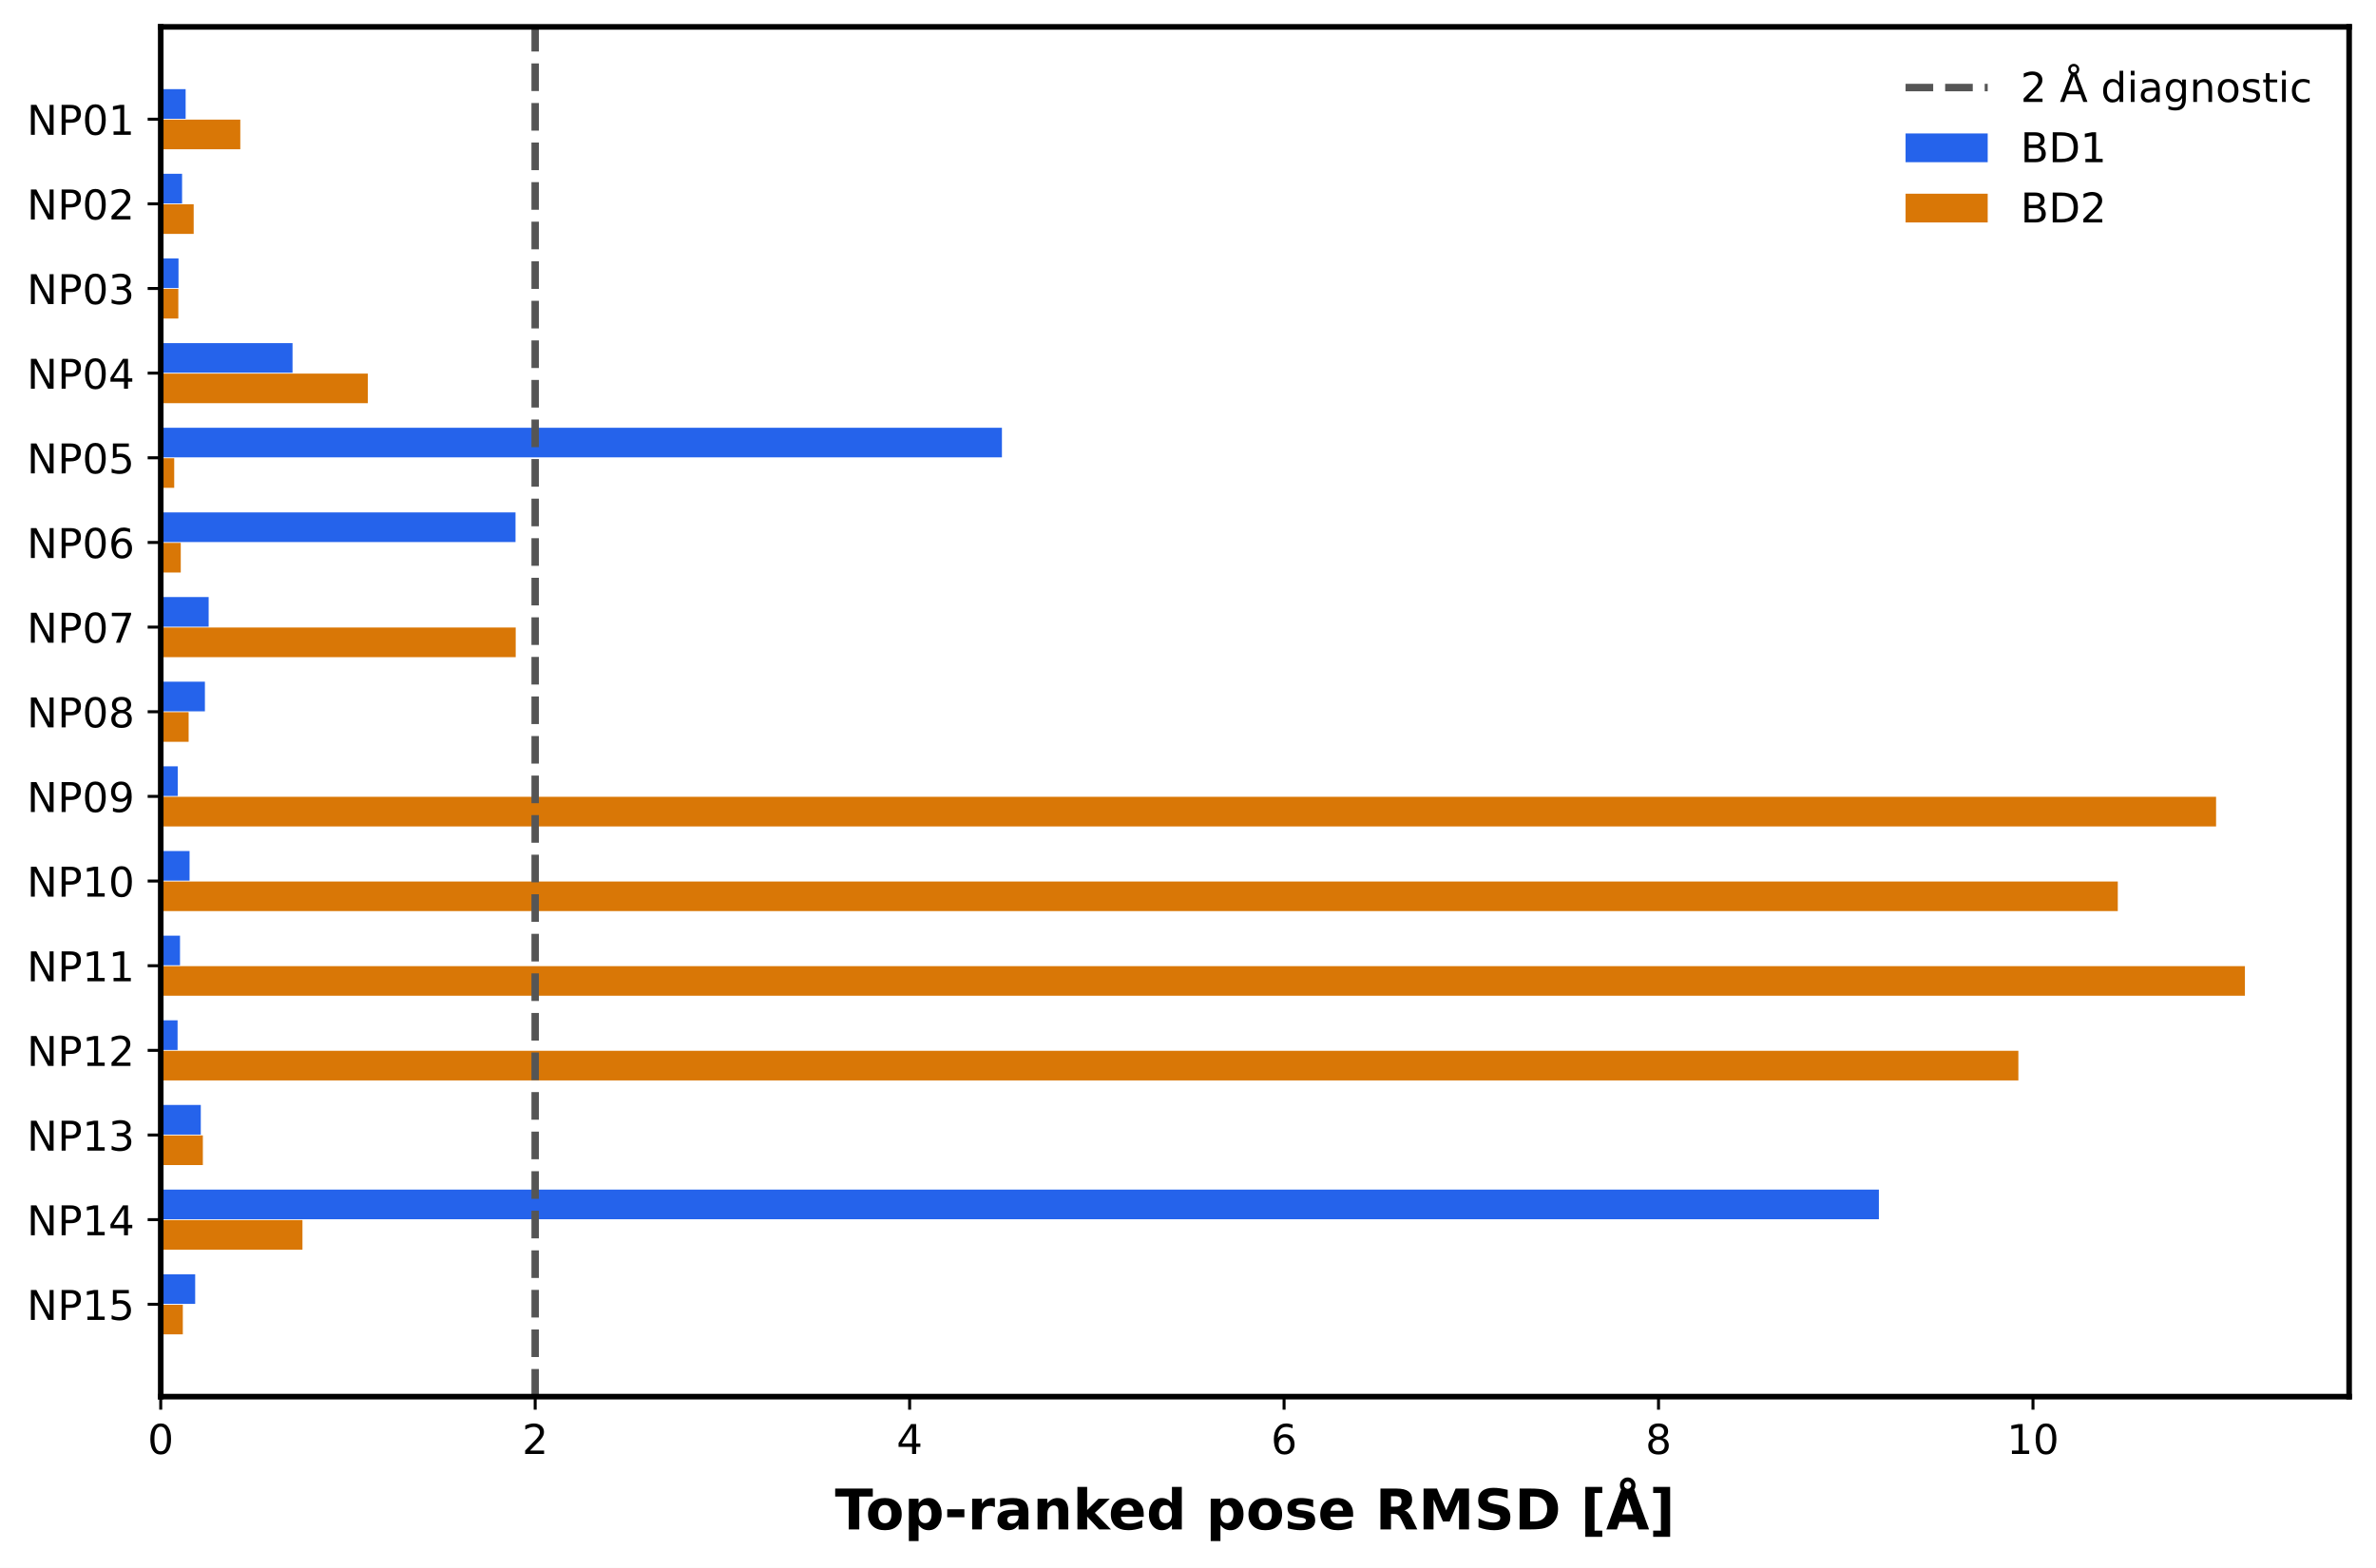
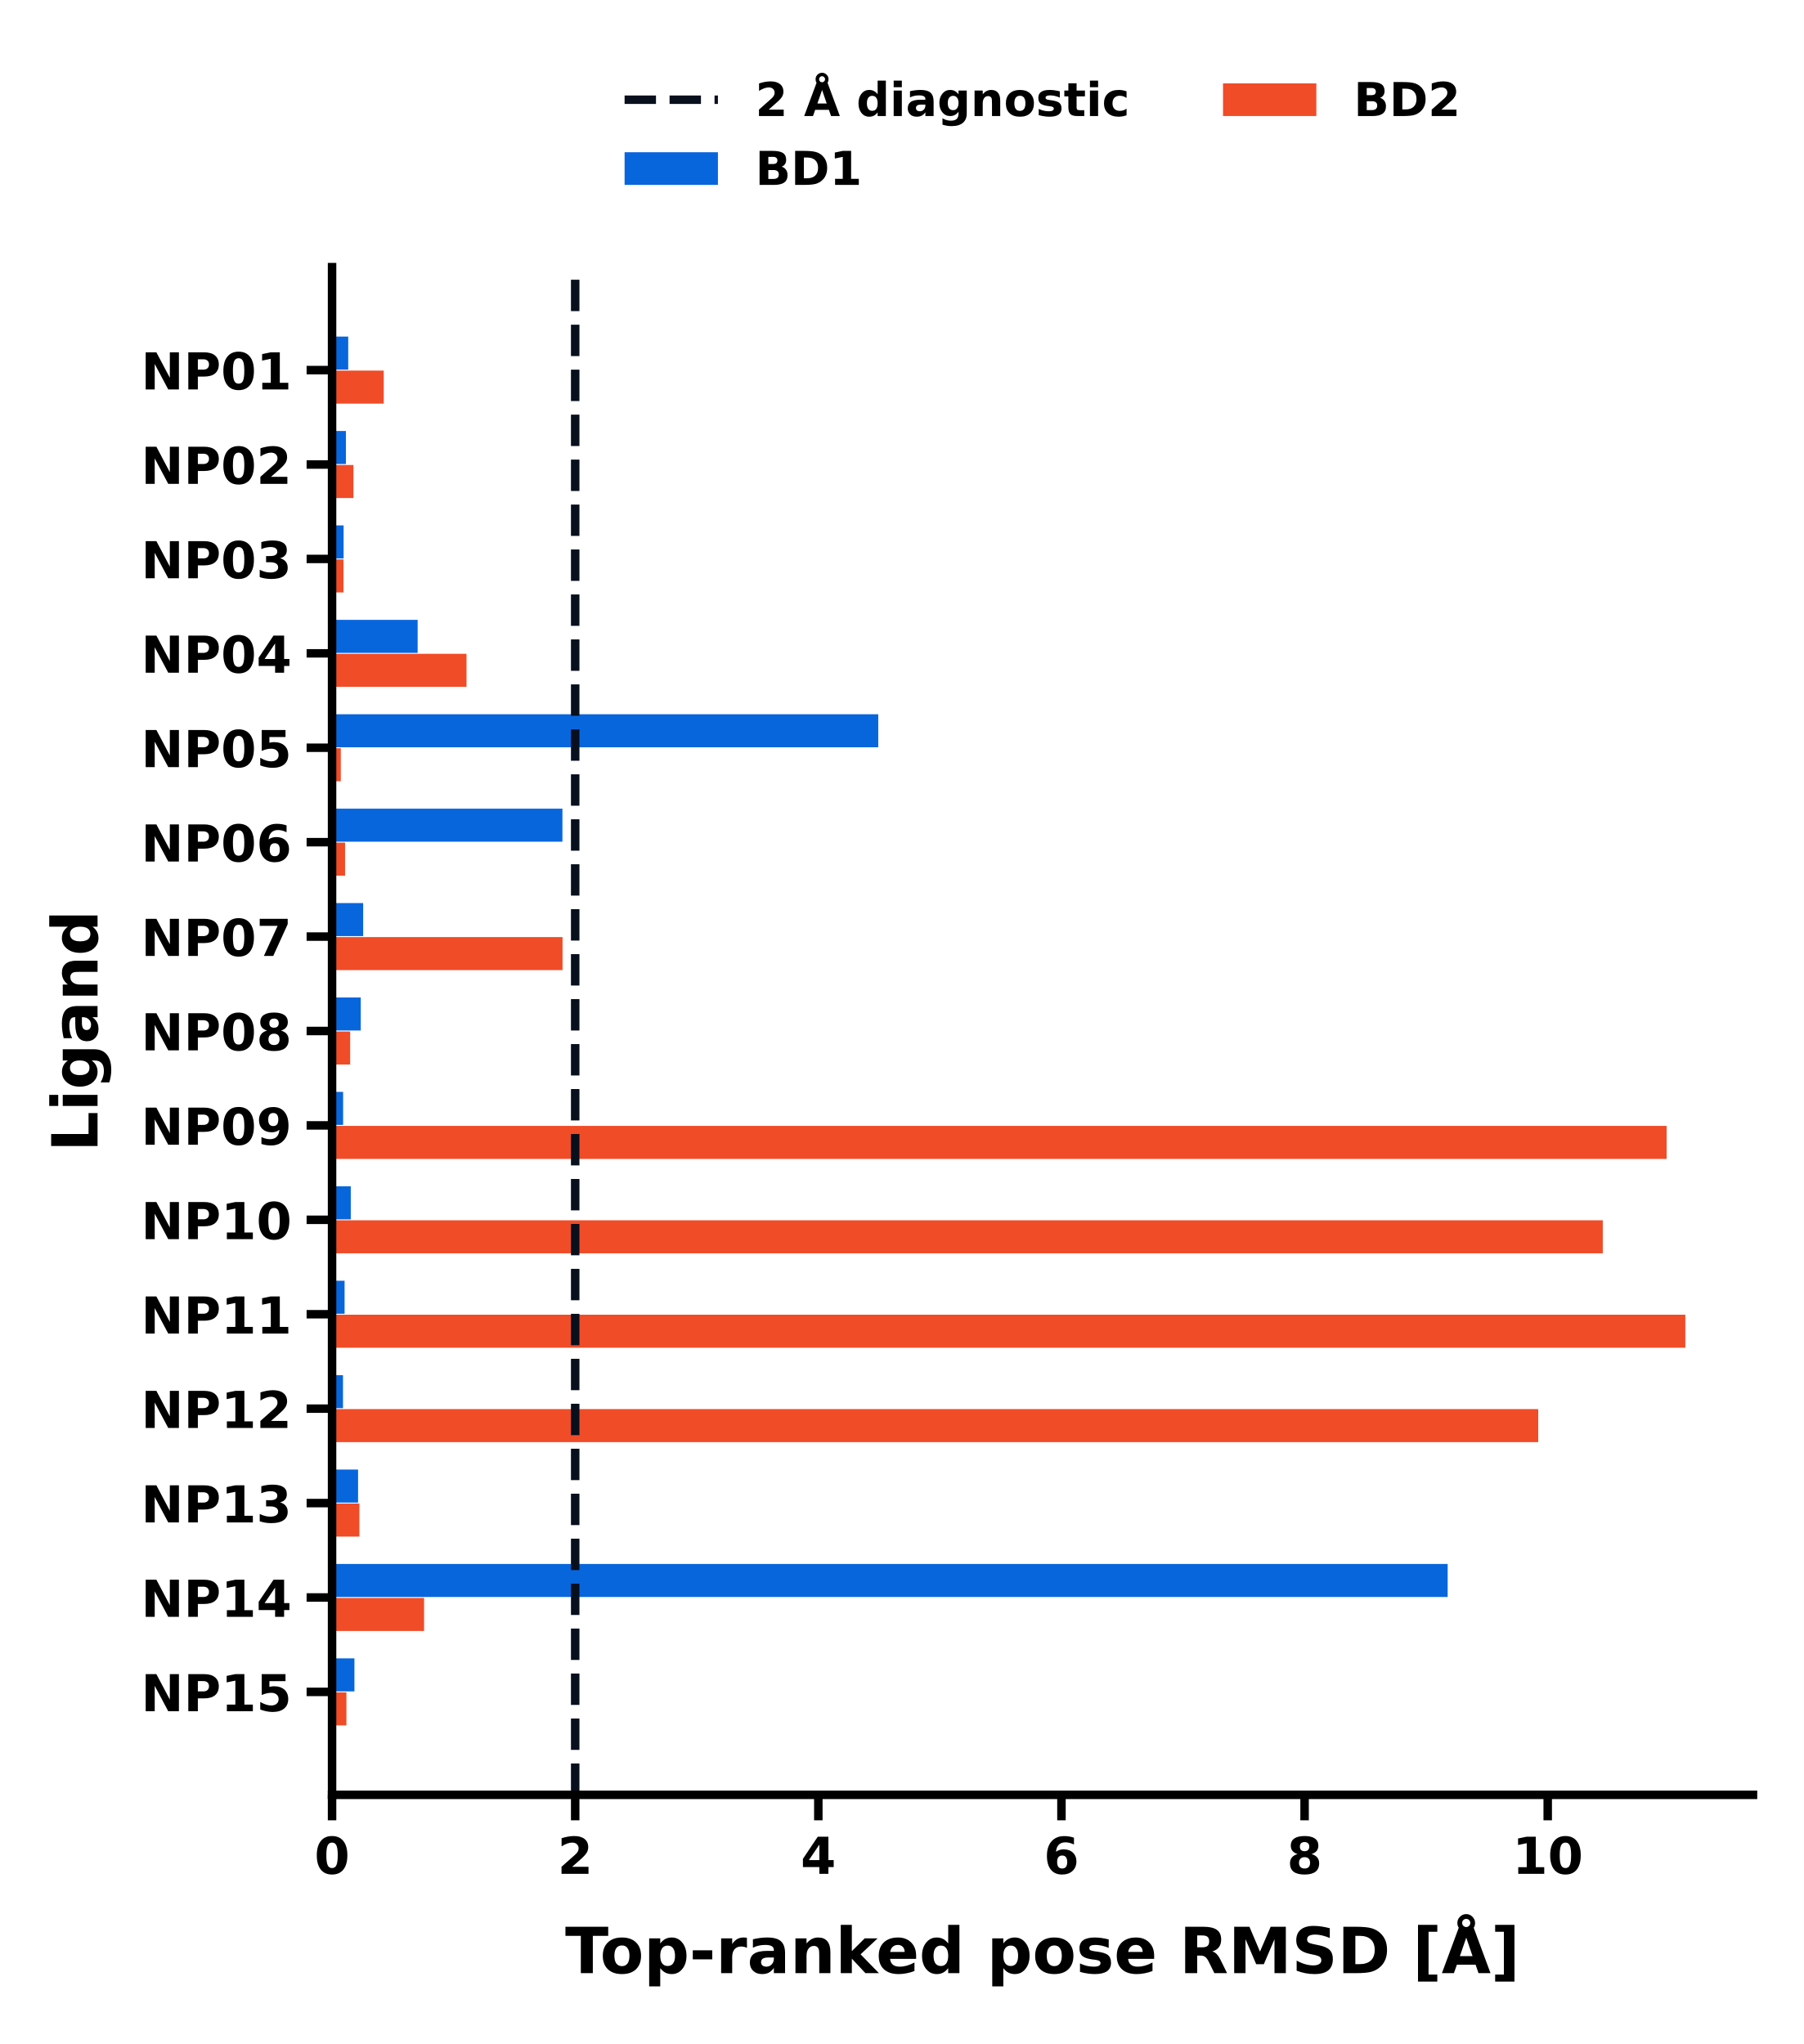
- <svg xmlns="http://www.w3.org/2000/svg" xmlns:xlink="http://www.w3.org/1999/xlink" width="636.54pt" height="420.09pt" viewBox="0 0 636.54 420.09" version="1.1">
+ <svg xmlns="http://www.w3.org/2000/svg" xmlns:xlink="http://www.w3.org/1999/xlink" width="425.197pt" height="481.89pt" viewBox="0 0 425.197 481.89" version="1.1">
  <defs>
    <style type="text/css">*{stroke-linejoin: round; stroke-linecap: butt}</style>
  </defs>
  <g id="figure_1">
    <g id="patch_1">
-       <path d="M 0 420.09  L 636.54 420.09  L 636.54 0  L 0 0  z " style="fill: #ffffff" />
+       <path d="M 0 481.89  L 425.197 481.89  L 425.197 0  L 0 0  z " style="fill: #ffffff" />
    </g>
    <g id="axes_1">
      <g id="patch_2">
-         <path d="M 43.06 374.2  L 629.34 374.2  L 629.34 7.2  L 43.06 7.2  z " style="fill: #ffffff" />
+         <path d="M 78.27 423.15  L 413.197 423.15  L 413.197 62.981  L 78.27 62.981  z " style="fill: #ffffff" />
      </g>
      <g id="patch_3">
-         <path d="M 43.06 23.882  L 49.731 23.882  L 49.731 31.82  L 43.06 31.82  z " clip-path="url(#p716a3c6cac)" style="fill: #2563eb" />
+         <path d="M 78.27 79.352  L 82.081 79.352  L 82.081 87.143  L 78.27 87.143  z " clip-path="url(#p759af17fb9)" style="fill: #0866dd" />
      </g>
      <g id="patch_4">
-         <path d="M 43.06 46.563  L 48.778 46.563  L 48.778 54.501  L 43.06 54.501  z " clip-path="url(#p716a3c6cac)" style="fill: #2563eb" />
+         <path d="M 78.27 101.611  L 81.537 101.611  L 81.537 109.402  L 78.27 109.402  z " clip-path="url(#p759af17fb9)" style="fill: #0866dd" />
      </g>
      <g id="patch_5">
-         <path d="M 43.06 69.244  L 47.825 69.244  L 47.825 77.182  L 43.06 77.182  z " clip-path="url(#p716a3c6cac)" style="fill: #2563eb" />
+         <path d="M 78.27 123.87  L 80.992 123.87  L 80.992 131.66  L 78.27 131.66  z " clip-path="url(#p759af17fb9)" style="fill: #0866dd" />
      </g>
      <g id="patch_6">
-         <path d="M 43.06 91.925  L 78.371 91.925  L 78.371 99.863  L 43.06 99.863  z " clip-path="url(#p716a3c6cac)" style="fill: #2563eb" />
+         <path d="M 78.27 146.129  L 98.443 146.129  L 98.443 153.919  L 78.27 153.919  z " clip-path="url(#p759af17fb9)" style="fill: #0866dd" />
      </g>
      <g id="patch_7">
-         <path d="M 43.06 114.606  L 268.421 114.606  L 268.421 122.544  L 43.06 122.544  z " clip-path="url(#p716a3c6cac)" style="fill: #2563eb" />
+         <path d="M 78.27 168.387  L 207.013 168.387  L 207.013 176.178  L 78.27 176.178  z " clip-path="url(#p759af17fb9)" style="fill: #0866dd" />
      </g>
      <g id="patch_8">
-         <path d="M 43.06 137.286  L 138.109 137.286  L 138.109 145.225  L 43.06 145.225  z " clip-path="url(#p716a3c6cac)" style="fill: #2563eb" />
+         <path d="M 78.27 190.646  L 132.57 190.646  L 132.57 198.437  L 78.27 198.437  z " clip-path="url(#p759af17fb9)" style="fill: #0866dd" />
      </g>
      <g id="patch_9">
-         <path d="M 43.06 159.967  L 55.9 159.967  L 55.9 167.906  L 43.06 167.906  z " clip-path="url(#p716a3c6cac)" style="fill: #2563eb" />
+         <path d="M 78.27 212.905  L 85.605 212.905  L 85.605 220.695  L 78.27 220.695  z " clip-path="url(#p759af17fb9)" style="fill: #0866dd" />
      </g>
      <g id="patch_10">
-         <path d="M 43.06 182.648  L 54.897 182.648  L 54.897 190.587  L 43.06 190.587  z " clip-path="url(#p716a3c6cac)" style="fill: #2563eb" />
+         <path d="M 78.27 235.164  L 85.032 235.164  L 85.032 242.954  L 78.27 242.954  z " clip-path="url(#p759af17fb9)" style="fill: #0866dd" />
      </g>
      <g id="patch_11">
-         <path d="M 43.06 205.329  L 47.624 205.329  L 47.624 213.268  L 43.06 213.268  z " clip-path="url(#p716a3c6cac)" style="fill: #2563eb" />
+         <path d="M 78.27 257.422  L 80.878 257.422  L 80.878 265.213  L 78.27 265.213  z " clip-path="url(#p759af17fb9)" style="fill: #0866dd" />
      </g>
      <g id="patch_12">
-         <path d="M 43.06 228.01  L 50.784 228.01  L 50.784 235.948  L 43.06 235.948  z " clip-path="url(#p716a3c6cac)" style="fill: #2563eb" />
+         <path d="M 78.27 279.681  L 82.683 279.681  L 82.683 287.472  L 78.27 287.472  z " clip-path="url(#p759af17fb9)" style="fill: #0866dd" />
      </g>
      <g id="patch_13">
-         <path d="M 43.06 250.691  L 48.226 250.691  L 48.226 258.629  L 43.06 258.629  z " clip-path="url(#p716a3c6cac)" style="fill: #2563eb" />
+         <path d="M 78.27 301.94  L 81.221 301.94  L 81.221 309.73  L 78.27 309.73  z " clip-path="url(#p759af17fb9)" style="fill: #0866dd" />
      </g>
      <g id="patch_14">
-         <path d="M 43.06 273.372  L 47.574 273.372  L 47.574 281.31  L 43.06 281.31  z " clip-path="url(#p716a3c6cac)" style="fill: #2563eb" />
+         <path d="M 78.27 324.199  L 80.849 324.199  L 80.849 331.989  L 78.27 331.989  z " clip-path="url(#p759af17fb9)" style="fill: #0866dd" />
      </g>
      <g id="patch_15">
-         <path d="M 43.06 296.053  L 53.793 296.053  L 53.793 303.991  L 43.06 303.991  z " clip-path="url(#p716a3c6cac)" style="fill: #2563eb" />
+         <path d="M 78.27 346.457  L 84.402 346.457  L 84.402 354.248  L 78.27 354.248  z " clip-path="url(#p759af17fb9)" style="fill: #0866dd" />
      </g>
      <g id="patch_16">
-         <path d="M 43.06 318.734  L 503.362 318.734  L 503.362 326.672  L 43.06 326.672  z " clip-path="url(#p716a3c6cac)" style="fill: #2563eb" />
+         <path d="M 78.27 368.716  L 341.229 368.716  L 341.229 376.507  L 78.27 376.507  z " clip-path="url(#p759af17fb9)" style="fill: #0866dd" />
      </g>
      <g id="patch_17">
-         <path d="M 43.06 341.415  L 52.289 341.415  L 52.289 349.353  L 43.06 349.353  z " clip-path="url(#p716a3c6cac)" style="fill: #2563eb" />
+         <path d="M 78.27 390.975  L 83.542 390.975  L 83.542 398.765  L 78.27 398.765  z " clip-path="url(#p759af17fb9)" style="fill: #0866dd" />
      </g>
      <g id="patch_18">
-         <path d="M 43.06 32.047  L 64.377 32.047  L 64.377 39.985  L 43.06 39.985  z " clip-path="url(#p716a3c6cac)" style="fill: #d97706" />
+         <path d="M 78.27 87.366  L 90.448 87.366  L 90.448 95.156  L 78.27 95.156  z " clip-path="url(#p759af17fb9)" style="fill: #f04c28" />
      </g>
      <g id="patch_19">
-         <path d="M 43.06 54.728  L 51.887 54.728  L 51.887 62.666  L 43.06 62.666  z " clip-path="url(#p716a3c6cac)" style="fill: #d97706" />
+         <path d="M 78.27 109.624  L 83.313 109.624  L 83.313 117.415  L 78.27 117.415  z " clip-path="url(#p759af17fb9)" style="fill: #f04c28" />
      </g>
      <g id="patch_20">
-         <path d="M 43.06 77.409  L 47.774 77.409  L 47.774 85.347  L 43.06 85.347  z " clip-path="url(#p716a3c6cac)" style="fill: #d97706" />
+         <path d="M 78.27 131.883  L 80.963 131.883  L 80.963 139.674  L 78.27 139.674  z " clip-path="url(#p759af17fb9)" style="fill: #f04c28" />
      </g>
      <g id="patch_21">
-         <path d="M 43.06 100.09  L 98.535 100.09  L 98.535 108.028  L 43.06 108.028  z " clip-path="url(#p716a3c6cac)" style="fill: #d97706" />
+         <path d="M 78.27 154.142  L 109.961 154.142  L 109.961 161.932  L 78.27 161.932  z " clip-path="url(#p759af17fb9)" style="fill: #f04c28" />
      </g>
      <g id="patch_22">
-         <path d="M 43.06 122.771  L 46.671 122.771  L 46.671 130.709  L 43.06 130.709  z " clip-path="url(#p716a3c6cac)" style="fill: #d97706" />
+         <path d="M 78.27 176.401  L 80.333 176.401  L 80.333 184.191  L 78.27 184.191  z " clip-path="url(#p759af17fb9)" style="fill: #f04c28" />
      </g>
      <g id="patch_23">
-         <path d="M 43.06 145.452  L 48.426 145.452  L 48.426 153.39  L 43.06 153.39  z " clip-path="url(#p716a3c6cac)" style="fill: #d97706" />
+         <path d="M 78.27 198.659  L 81.336 198.659  L 81.336 206.45  L 78.27 206.45  z " clip-path="url(#p759af17fb9)" style="fill: #f04c28" />
      </g>
      <g id="patch_24">
-         <path d="M 43.06 168.132  L 138.16 168.132  L 138.16 176.071  L 43.06 176.071  z " clip-path="url(#p716a3c6cac)" style="fill: #d97706" />
+         <path d="M 78.27 220.918  L 132.598 220.918  L 132.598 228.709  L 78.27 228.709  z " clip-path="url(#p759af17fb9)" style="fill: #f04c28" />
      </g>
      <g id="patch_25">
-         <path d="M 43.06 190.813  L 50.533 190.813  L 50.533 198.752  L 43.06 198.752  z " clip-path="url(#p716a3c6cac)" style="fill: #d97706" />
+         <path d="M 78.27 243.177  L 82.539 243.177  L 82.539 250.967  L 78.27 250.967  z " clip-path="url(#p759af17fb9)" style="fill: #f04c28" />
      </g>
      <g id="patch_26">
-         <path d="M 43.06 213.494  L 593.697 213.494  L 593.697 221.433  L 43.06 221.433  z " clip-path="url(#p716a3c6cac)" style="fill: #d97706" />
+         <path d="M 78.27 265.435  L 392.835 265.435  L 392.835 273.226  L 78.27 273.226  z " clip-path="url(#p759af17fb9)" style="fill: #f04c28" />
      </g>
      <g id="patch_27">
-         <path d="M 43.06 236.175  L 567.364 236.175  L 567.364 244.114  L 43.06 244.114  z " clip-path="url(#p716a3c6cac)" style="fill: #d97706" />
+         <path d="M 78.27 287.694  L 377.792 287.694  L 377.792 295.485  L 78.27 295.485  z " clip-path="url(#p759af17fb9)" style="fill: #f04c28" />
      </g>
      <g id="patch_28">
-         <path d="M 43.06 258.856  L 601.421 258.856  L 601.421 266.794  L 43.06 266.794  z " clip-path="url(#p716a3c6cac)" style="fill: #d97706" />
+         <path d="M 78.27 309.953  L 397.248 309.953  L 397.248 317.744  L 78.27 317.744  z " clip-path="url(#p759af17fb9)" style="fill: #f04c28" />
      </g>
      <g id="patch_29">
-         <path d="M 43.06 281.537  L 540.73 281.537  L 540.73 289.475  L 43.06 289.475  z " clip-path="url(#p716a3c6cac)" style="fill: #d97706" />
+         <path d="M 78.27 332.212  L 362.576 332.212  L 362.576 340.002  L 78.27 340.002  z " clip-path="url(#p759af17fb9)" style="fill: #f04c28" />
      </g>
      <g id="patch_30">
-         <path d="M 43.06 304.218  L 54.345 304.218  L 54.345 312.156  L 43.06 312.156  z " clip-path="url(#p716a3c6cac)" style="fill: #d97706" />
+         <path d="M 78.27 354.47  L 84.717 354.47  L 84.717 362.261  L 78.27 362.261  z " clip-path="url(#p759af17fb9)" style="fill: #f04c28" />
      </g>
      <g id="patch_31">
-         <path d="M 43.06 326.899  L 81.029 326.899  L 81.029 334.837  L 43.06 334.837  z " clip-path="url(#p716a3c6cac)" style="fill: #d97706" />
+         <path d="M 78.27 376.729  L 99.961 376.729  L 99.961 384.52  L 78.27 384.52  z " clip-path="url(#p759af17fb9)" style="fill: #f04c28" />
      </g>
      <g id="patch_32">
-         <path d="M 43.06 349.58  L 48.978 349.58  L 48.978 357.518  L 43.06 357.518  z " clip-path="url(#p716a3c6cac)" style="fill: #d97706" />
+         <path d="M 78.27 398.988  L 81.651 398.988  L 81.651 406.778  L 78.27 406.778  z " clip-path="url(#p759af17fb9)" style="fill: #f04c28" />
      </g>
      <g id="matplotlib.axis_1">
        <g id="xtick_1">
          <g id="line2d_1">
            <defs>
-               <path id="m13b5ea21e6" d="M 0 0  L 0 3.5  " style="stroke: #000000; stroke-width: 0.8" />
+               <path id="maed03d289f" d="M 0 0  L 0 6  " style="stroke: #000000; stroke-width: 2" />
            </defs>
            <g>
-               <use xlink:href="#m13b5ea21e6" x="43.06" y="374.2" style="stroke: #000000; stroke-width: 0.8" />
+               <use xlink:href="#maed03d289f" x="78.27" y="423.15" style="stroke: #000000; stroke-width: 2" />
            </g>
          </g>
          <g id="text_1">
-             <text style="font-size: 11px; font-family: 'DejaVu Sans'; text-anchor: middle" x="43.06" y="389.558" transform="rotate(-0 43.05953 389.5583)">0</text>
+             <text style="font-weight: 700; font-size: 12px; font-family: 'DejaVu Sans'; text-anchor: middle" x="78.27" y="441.768" transform="rotate(-0 78.27 441.7679)">0</text>
          </g>
        </g>
        <g id="xtick_2">
          <g id="line2d_2">
            <g>
-               <use xlink:href="#m13b5ea21e6" x="143.376" y="374.2" style="stroke: #000000; stroke-width: 0.8" />
+               <use xlink:href="#maed03d289f" x="135.578" y="423.15" style="stroke: #000000; stroke-width: 2" />
            </g>
          </g>
          <g id="text_2">
-             <text style="font-size: 11px; font-family: 'DejaVu Sans'; text-anchor: middle" x="143.376" y="389.558" transform="rotate(-0 143.3761 389.5583)">2</text>
+             <text style="font-weight: 700; font-size: 12px; font-family: 'DejaVu Sans'; text-anchor: middle" x="135.578" y="441.768" transform="rotate(-0 135.5783 441.7679)">2</text>
          </g>
        </g>
        <g id="xtick_3">
          <g id="line2d_3">
            <g>
-               <use xlink:href="#m13b5ea21e6" x="243.693" y="374.2" style="stroke: #000000; stroke-width: 0.8" />
+               <use xlink:href="#maed03d289f" x="192.887" y="423.15" style="stroke: #000000; stroke-width: 2" />
            </g>
          </g>
          <g id="text_3">
-             <text style="font-size: 11px; font-family: 'DejaVu Sans'; text-anchor: middle" x="243.693" y="389.558" transform="rotate(-0 243.6926 389.5583)">4</text>
+             <text style="font-weight: 700; font-size: 12px; font-family: 'DejaVu Sans'; text-anchor: middle" x="192.887" y="441.768" transform="rotate(-0 192.8866 441.7679)">4</text>
          </g>
        </g>
        <g id="xtick_4">
          <g id="line2d_4">
            <g>
-               <use xlink:href="#m13b5ea21e6" x="344.009" y="374.2" style="stroke: #000000; stroke-width: 0.8" />
+               <use xlink:href="#maed03d289f" x="250.195" y="423.15" style="stroke: #000000; stroke-width: 2" />
            </g>
          </g>
          <g id="text_4">
-             <text style="font-size: 11px; font-family: 'DejaVu Sans'; text-anchor: middle" x="344.009" y="389.558" transform="rotate(-0 344.0092 389.5583)">6</text>
+             <text style="font-weight: 700; font-size: 12px; font-family: 'DejaVu Sans'; text-anchor: middle" x="250.195" y="441.768" transform="rotate(-0 250.1949 441.7679)">6</text>
          </g>
        </g>
        <g id="xtick_5">
          <g id="line2d_5">
            <g>
-               <use xlink:href="#m13b5ea21e6" x="444.326" y="374.2" style="stroke: #000000; stroke-width: 0.8" />
+               <use xlink:href="#maed03d289f" x="307.503" y="423.15" style="stroke: #000000; stroke-width: 2" />
            </g>
          </g>
          <g id="text_5">
-             <text style="font-size: 11px; font-family: 'DejaVu Sans'; text-anchor: middle" x="444.326" y="389.558" transform="rotate(-0 444.3257 389.5583)">8</text>
+             <text style="font-weight: 700; font-size: 12px; font-family: 'DejaVu Sans'; text-anchor: middle" x="307.503" y="441.768" transform="rotate(-0 307.5032 441.7679)">8</text>
          </g>
        </g>
        <g id="xtick_6">
          <g id="line2d_6">
            <g>
-               <use xlink:href="#m13b5ea21e6" x="544.642" y="374.2" style="stroke: #000000; stroke-width: 0.8" />
+               <use xlink:href="#maed03d289f" x="364.811" y="423.15" style="stroke: #000000; stroke-width: 2" />
            </g>
          </g>
          <g id="text_6">
-             <text style="font-size: 11px; font-family: 'DejaVu Sans'; text-anchor: middle" x="544.642" y="389.558" transform="rotate(-0 544.6423 389.5583)">10</text>
+             <text style="font-weight: 700; font-size: 12px; font-family: 'DejaVu Sans'; text-anchor: middle" x="364.811" y="441.768" transform="rotate(-0 364.8115 441.7679)">10</text>
          </g>
        </g>
        <g id="text_7">
-           <text style="font-weight: 700; font-size: 15px; font-family: 'DejaVu Sans'; text-anchor: middle" x="336.2" y="409.77" transform="rotate(-0 336.1995 409.7702)">Top-ranked pose RMSD [Å]</text>
+           <text style="font-weight: 700; font-size: 15px; font-family: 'DejaVu Sans'; text-anchor: middle" x="245.733" y="465.188" transform="rotate(-0 245.7334 465.1877)">Top-ranked pose RMSD [Å]</text>
        </g>
      </g>
      <g id="matplotlib.axis_2">
        <g id="ytick_1">
          <g id="line2d_7">
            <defs>
-               <path id="ma6efc31cbe" d="M 0 0  L -3.5 0  " style="stroke: #000000; stroke-width: 0.8" />
+               <path id="m8e8c043b88" d="M 0 0  L -6 0  " style="stroke: #000000; stroke-width: 2" />
            </defs>
            <g>
-               <use xlink:href="#ma6efc31cbe" x="43.06" y="31.934" style="stroke: #000000; stroke-width: 0.8" />
+               <use xlink:href="#m8e8c043b88" x="78.27" y="87.254" style="stroke: #000000; stroke-width: 2" />
            </g>
          </g>
          <g id="text_8">
-             <text style="font-size: 11px; font-family: 'DejaVu Sans'; text-anchor: end" x="36.06" y="36.113" transform="rotate(-0 36.05953 36.11269)">NP01</text>
+             <text style="font-weight: 700; font-size: 12px; font-family: 'DejaVu Sans'; text-anchor: end" x="68.77" y="91.813" transform="rotate(-0 68.77 91.81332)">NP01</text>
          </g>
        </g>
        <g id="ytick_2">
          <g id="line2d_8">
            <g>
-               <use xlink:href="#ma6efc31cbe" x="43.06" y="54.614" style="stroke: #000000; stroke-width: 0.8" />
+               <use xlink:href="#m8e8c043b88" x="78.27" y="109.513" style="stroke: #000000; stroke-width: 2" />
            </g>
          </g>
          <g id="text_9">
-             <text style="font-size: 11px; font-family: 'DejaVu Sans'; text-anchor: end" x="36.06" y="58.794" transform="rotate(-0 36.05953 58.79361)">NP02</text>
+             <text style="font-weight: 700; font-size: 12px; font-family: 'DejaVu Sans'; text-anchor: end" x="68.77" y="114.072" transform="rotate(-0 68.77 114.0721)">NP02</text>
          </g>
        </g>
        <g id="ytick_3">
          <g id="line2d_9">
            <g>
-               <use xlink:href="#ma6efc31cbe" x="43.06" y="77.295" style="stroke: #000000; stroke-width: 0.8" />
+               <use xlink:href="#m8e8c043b88" x="78.27" y="131.772" style="stroke: #000000; stroke-width: 2" />
            </g>
          </g>
          <g id="text_10">
-             <text style="font-size: 11px; font-family: 'DejaVu Sans'; text-anchor: end" x="36.06" y="81.475" transform="rotate(-0 36.05953 81.47453)">NP03</text>
+             <text style="font-weight: 700; font-size: 12px; font-family: 'DejaVu Sans'; text-anchor: end" x="68.77" y="136.331" transform="rotate(-0 68.77 136.3308)">NP03</text>
          </g>
        </g>
        <g id="ytick_4">
          <g id="line2d_10">
            <g>
-               <use xlink:href="#ma6efc31cbe" x="43.06" y="99.976" style="stroke: #000000; stroke-width: 0.8" />
+               <use xlink:href="#m8e8c043b88" x="78.27" y="154.03" style="stroke: #000000; stroke-width: 2" />
            </g>
          </g>
          <g id="text_11">
-             <text style="font-size: 11px; font-family: 'DejaVu Sans'; text-anchor: end" x="36.06" y="104.155" transform="rotate(-0 36.05953 104.1555)">NP04</text>
+             <text style="font-weight: 700; font-size: 12px; font-family: 'DejaVu Sans'; text-anchor: end" x="68.77" y="158.59" transform="rotate(-0 68.77 158.5895)">NP04</text>
          </g>
        </g>
        <g id="ytick_5">
          <g id="line2d_11">
            <g>
-               <use xlink:href="#ma6efc31cbe" x="43.06" y="122.657" style="stroke: #000000; stroke-width: 0.8" />
+               <use xlink:href="#m8e8c043b88" x="78.27" y="176.289" style="stroke: #000000; stroke-width: 2" />
            </g>
          </g>
          <g id="text_12">
-             <text style="font-size: 11px; font-family: 'DejaVu Sans'; text-anchor: end" x="36.06" y="126.836" transform="rotate(-0 36.05953 126.8364)">NP05</text>
+             <text style="font-weight: 700; font-size: 12px; font-family: 'DejaVu Sans'; text-anchor: end" x="68.77" y="180.848" transform="rotate(-0 68.77 180.8483)">NP05</text>
          </g>
        </g>
        <g id="ytick_6">
          <g id="line2d_12">
            <g>
-               <use xlink:href="#ma6efc31cbe" x="43.06" y="145.338" style="stroke: #000000; stroke-width: 0.8" />
+               <use xlink:href="#m8e8c043b88" x="78.27" y="198.548" style="stroke: #000000; stroke-width: 2" />
            </g>
          </g>
          <g id="text_13">
-             <text style="font-size: 11px; font-family: 'DejaVu Sans'; text-anchor: end" x="36.06" y="149.517" transform="rotate(-0 36.05953 149.5173)">NP06</text>
+             <text style="font-weight: 700; font-size: 12px; font-family: 'DejaVu Sans'; text-anchor: end" x="68.77" y="203.107" transform="rotate(-0 68.77 203.107)">NP06</text>
          </g>
        </g>
        <g id="ytick_7">
          <g id="line2d_13">
            <g>
-               <use xlink:href="#ma6efc31cbe" x="43.06" y="168.019" style="stroke: #000000; stroke-width: 0.8" />
+               <use xlink:href="#m8e8c043b88" x="78.27" y="220.807" style="stroke: #000000; stroke-width: 2" />
            </g>
          </g>
          <g id="text_14">
-             <text style="font-size: 11px; font-family: 'DejaVu Sans'; text-anchor: end" x="36.06" y="172.198" transform="rotate(-0 36.05953 172.1982)">NP07</text>
+             <text style="font-weight: 700; font-size: 12px; font-family: 'DejaVu Sans'; text-anchor: end" x="68.77" y="225.366" transform="rotate(-0 68.77 225.3658)">NP07</text>
          </g>
        </g>
        <g id="ytick_8">
          <g id="line2d_14">
            <g>
-               <use xlink:href="#ma6efc31cbe" x="43.06" y="190.7" style="stroke: #000000; stroke-width: 0.8" />
+               <use xlink:href="#m8e8c043b88" x="78.27" y="243.065" style="stroke: #000000; stroke-width: 2" />
            </g>
          </g>
          <g id="text_15">
-             <text style="font-size: 11px; font-family: 'DejaVu Sans'; text-anchor: end" x="36.06" y="194.879" transform="rotate(-0 36.05953 194.8791)">NP08</text>
+             <text style="font-weight: 700; font-size: 12px; font-family: 'DejaVu Sans'; text-anchor: end" x="68.77" y="247.624" transform="rotate(-0 68.77 247.6245)">NP08</text>
          </g>
        </g>
        <g id="ytick_9">
          <g id="line2d_15">
            <g>
-               <use xlink:href="#ma6efc31cbe" x="43.06" y="213.381" style="stroke: #000000; stroke-width: 0.8" />
+               <use xlink:href="#m8e8c043b88" x="78.27" y="265.324" style="stroke: #000000; stroke-width: 2" />
            </g>
          </g>
          <g id="text_16">
-             <text style="font-size: 11px; font-family: 'DejaVu Sans'; text-anchor: end" x="36.06" y="217.56" transform="rotate(-0 36.05953 217.5601)">NP09</text>
+             <text style="font-weight: 700; font-size: 12px; font-family: 'DejaVu Sans'; text-anchor: end" x="68.77" y="269.883" transform="rotate(-0 68.77 269.8832)">NP09</text>
          </g>
        </g>
        <g id="ytick_10">
          <g id="line2d_16">
            <g>
-               <use xlink:href="#ma6efc31cbe" x="43.06" y="236.062" style="stroke: #000000; stroke-width: 0.8" />
+               <use xlink:href="#m8e8c043b88" x="78.27" y="287.583" style="stroke: #000000; stroke-width: 2" />
            </g>
          </g>
          <g id="text_17">
-             <text style="font-size: 11px; font-family: 'DejaVu Sans'; text-anchor: end" x="36.06" y="240.241" transform="rotate(-0 36.05953 240.241)">NP10</text>
+             <text style="font-weight: 700; font-size: 12px; font-family: 'DejaVu Sans'; text-anchor: end" x="68.77" y="292.142" transform="rotate(-0 68.77 292.142)">NP10</text>
          </g>
        </g>
        <g id="ytick_11">
          <g id="line2d_17">
            <g>
-               <use xlink:href="#ma6efc31cbe" x="43.06" y="258.743" style="stroke: #000000; stroke-width: 0.8" />
+               <use xlink:href="#m8e8c043b88" x="78.27" y="309.842" style="stroke: #000000; stroke-width: 2" />
            </g>
          </g>
          <g id="text_18">
-             <text style="font-size: 11px; font-family: 'DejaVu Sans'; text-anchor: end" x="36.06" y="262.922" transform="rotate(-0 36.05953 262.9219)">NP11</text>
+             <text style="font-weight: 700; font-size: 12px; font-family: 'DejaVu Sans'; text-anchor: end" x="68.77" y="314.401" transform="rotate(-0 68.77 314.4007)">NP11</text>
          </g>
        </g>
        <g id="ytick_12">
          <g id="line2d_18">
            <g>
-               <use xlink:href="#ma6efc31cbe" x="43.06" y="281.424" style="stroke: #000000; stroke-width: 0.8" />
+               <use xlink:href="#m8e8c043b88" x="78.27" y="332.1" style="stroke: #000000; stroke-width: 2" />
            </g>
          </g>
          <g id="text_19">
-             <text style="font-size: 11px; font-family: 'DejaVu Sans'; text-anchor: end" x="36.06" y="285.603" transform="rotate(-0 36.05953 285.6028)">NP12</text>
+             <text style="font-weight: 700; font-size: 12px; font-family: 'DejaVu Sans'; text-anchor: end" x="68.77" y="336.659" transform="rotate(-0 68.77 336.6595)">NP12</text>
          </g>
        </g>
        <g id="ytick_13">
          <g id="line2d_19">
            <g>
-               <use xlink:href="#ma6efc31cbe" x="43.06" y="304.105" style="stroke: #000000; stroke-width: 0.8" />
+               <use xlink:href="#m8e8c043b88" x="78.27" y="354.359" style="stroke: #000000; stroke-width: 2" />
            </g>
          </g>
          <g id="text_20">
-             <text style="font-size: 11px; font-family: 'DejaVu Sans'; text-anchor: end" x="36.06" y="308.284" transform="rotate(-0 36.05953 308.2838)">NP13</text>
+             <text style="font-weight: 700; font-size: 12px; font-family: 'DejaVu Sans'; text-anchor: end" x="68.77" y="358.918" transform="rotate(-0 68.77 358.9182)">NP13</text>
          </g>
        </g>
        <g id="ytick_14">
          <g id="line2d_20">
            <g>
-               <use xlink:href="#ma6efc31cbe" x="43.06" y="326.786" style="stroke: #000000; stroke-width: 0.8" />
+               <use xlink:href="#m8e8c043b88" x="78.27" y="376.618" style="stroke: #000000; stroke-width: 2" />
            </g>
          </g>
          <g id="text_21">
-             <text style="font-size: 11px; font-family: 'DejaVu Sans'; text-anchor: end" x="36.06" y="330.965" transform="rotate(-0 36.05953 330.9647)">NP14</text>
+             <text style="font-weight: 700; font-size: 12px; font-family: 'DejaVu Sans'; text-anchor: end" x="68.77" y="381.177" transform="rotate(-0 68.77 381.1769)">NP14</text>
          </g>
        </g>
        <g id="ytick_15">
          <g id="line2d_21">
            <g>
-               <use xlink:href="#ma6efc31cbe" x="43.06" y="349.466" style="stroke: #000000; stroke-width: 0.8" />
+               <use xlink:href="#m8e8c043b88" x="78.27" y="398.877" style="stroke: #000000; stroke-width: 2" />
            </g>
          </g>
          <g id="text_22">
-             <text style="font-size: 11px; font-family: 'DejaVu Sans'; text-anchor: end" x="36.06" y="353.646" transform="rotate(-0 36.05953 353.6456)">NP15</text>
-           </g>
+             <text style="font-weight: 700; font-size: 12px; font-family: 'DejaVu Sans'; text-anchor: end" x="68.77" y="403.436" transform="rotate(-0 68.77 403.4357)">NP15</text>
+           </g>
+         </g>
+         <g id="text_23">
+           <text style="font-weight: 700; font-size: 15px; font-family: 'DejaVu Sans'; text-anchor: middle" x="22.996" y="243.065" transform="rotate(-90 22.99641 243.0654)">Ligand</text>
        </g>
      </g>
      <g id="line2d_22">
-         <path d="M 143.376 374.2  L 143.376 7.2  " clip-path="url(#p716a3c6cac)" style="fill: none; stroke-dasharray: 7.4,3.2; stroke-dashoffset: 0; stroke: #555555; stroke-width: 2" />
+         <path d="M 135.578 423.15  L 135.578 62.981  " clip-path="url(#p759af17fb9)" style="fill: none; stroke-dasharray: 7.4,3.2; stroke-dashoffset: 0; stroke: #080f1d; stroke-width: 2" />
      </g>
      <g id="patch_33">
-         <path d="M 43.06 374.2  L 43.06 7.2  " style="fill: none; stroke: #000000; stroke-width: 1.5; stroke-linejoin: miter; stroke-linecap: square" />
+         <path d="M 78.27 423.15  L 78.27 62.981  " style="fill: none; stroke: #000000; stroke-width: 2; stroke-linejoin: miter; stroke-linecap: square" />
      </g>
      <g id="patch_34">
-         <path d="M 629.34 374.2  L 629.34 7.2  " style="fill: none; stroke: #000000; stroke-width: 1.5; stroke-linejoin: miter; stroke-linecap: square" />
-       </g>
-       <g id="patch_35">
-         <path d="M 43.06 374.2  L 629.34 374.2  " style="fill: none; stroke: #000000; stroke-width: 1.5; stroke-linejoin: miter; stroke-linecap: square" />
-       </g>
-       <g id="patch_36">
-         <path d="M 43.06 7.2  L 629.34 7.2  " style="fill: none; stroke: #000000; stroke-width: 1.5; stroke-linejoin: miter; stroke-linecap: square" />
+         <path d="M 78.27 423.15  L 413.197 423.15  " style="fill: none; stroke: #000000; stroke-width: 2; stroke-linejoin: miter; stroke-linecap: square" />
      </g>
      <g id="legend_1">
        <g id="line2d_23">
-           <path d="M 510.512 23.461  L 521.512 23.461  L 532.512 23.461  " style="fill: none; stroke-dasharray: 7.4,3.2; stroke-dashoffset: 0; stroke: #555555; stroke-width: 2" />
-         </g>
-         <g id="text_23">
-           <text style="font-size: 11px; font-family: 'DejaVu Sans'; text-anchor: start" x="541.312" y="27.311" transform="rotate(-0 541.312 27.31109)">2 Å diagnostic</text>
-         </g>
-         <g id="patch_37">
-           <path d="M 510.512 43.457  L 532.512 43.457  L 532.512 35.757  L 510.512 35.757  z " style="fill: #2563eb" />
+           <path d="M 147.223 23.508  L 158.223 23.508  L 169.223 23.508  " style="fill: none; stroke-dasharray: 7.4,3.2; stroke-dashoffset: 0; stroke: #080f1d; stroke-width: 2" />
        </g>
        <g id="text_24">
-           <text style="font-size: 11px; font-family: 'DejaVu Sans'; text-anchor: start" x="541.312" y="43.457" transform="rotate(-0 541.312 43.45703)">BD1</text>
-         </g>
-         <g id="patch_38">
-           <path d="M 510.512 59.603  L 532.512 59.603  L 532.512 51.903  L 510.512 51.903  z " style="fill: #d97706" />
+           <text style="font-weight: 700; font-size: 11px; font-family: 'DejaVu Sans'; text-anchor: start" x="178.023" y="27.358" transform="rotate(-0 178.0233 27.3582)">2 Å diagnostic</text>
+         </g>
+         <g id="patch_35">
+           <path d="M 147.223 43.59  L 169.223 43.59  L 169.223 35.89  L 147.223 35.89  z " style="fill: #0866dd" />
        </g>
        <g id="text_25">
-           <text style="font-size: 11px; font-family: 'DejaVu Sans'; text-anchor: start" x="541.312" y="59.603" transform="rotate(-0 541.312 59.60297)">BD2</text>
+           <text style="font-weight: 700; font-size: 11px; font-family: 'DejaVu Sans'; text-anchor: start" x="178.023" y="43.59" transform="rotate(-0 178.0233 43.59007)">BD1</text>
+         </g>
+         <g id="patch_36">
+           <path d="M 288.274 27.358  L 310.274 27.358  L 310.274 19.658  L 288.274 19.658  z " style="fill: #f04c28" />
+         </g>
+         <g id="text_26">
+           <text style="font-weight: 700; font-size: 11px; font-family: 'DejaVu Sans'; text-anchor: start" x="319.074" y="27.358" transform="rotate(-0 319.0742 27.3582)">BD2</text>
        </g>
      </g>
    </g>
  </g>
  <defs>
-     <clipPath id="p716a3c6cac">
-       <rect x="43.06" y="7.2" width="586.28" height="367" />
+     <clipPath id="p759af17fb9">
+       <rect x="78.27" y="62.981" width="334.927" height="360.169" />
    </clipPath>
  </defs>
</svg>
